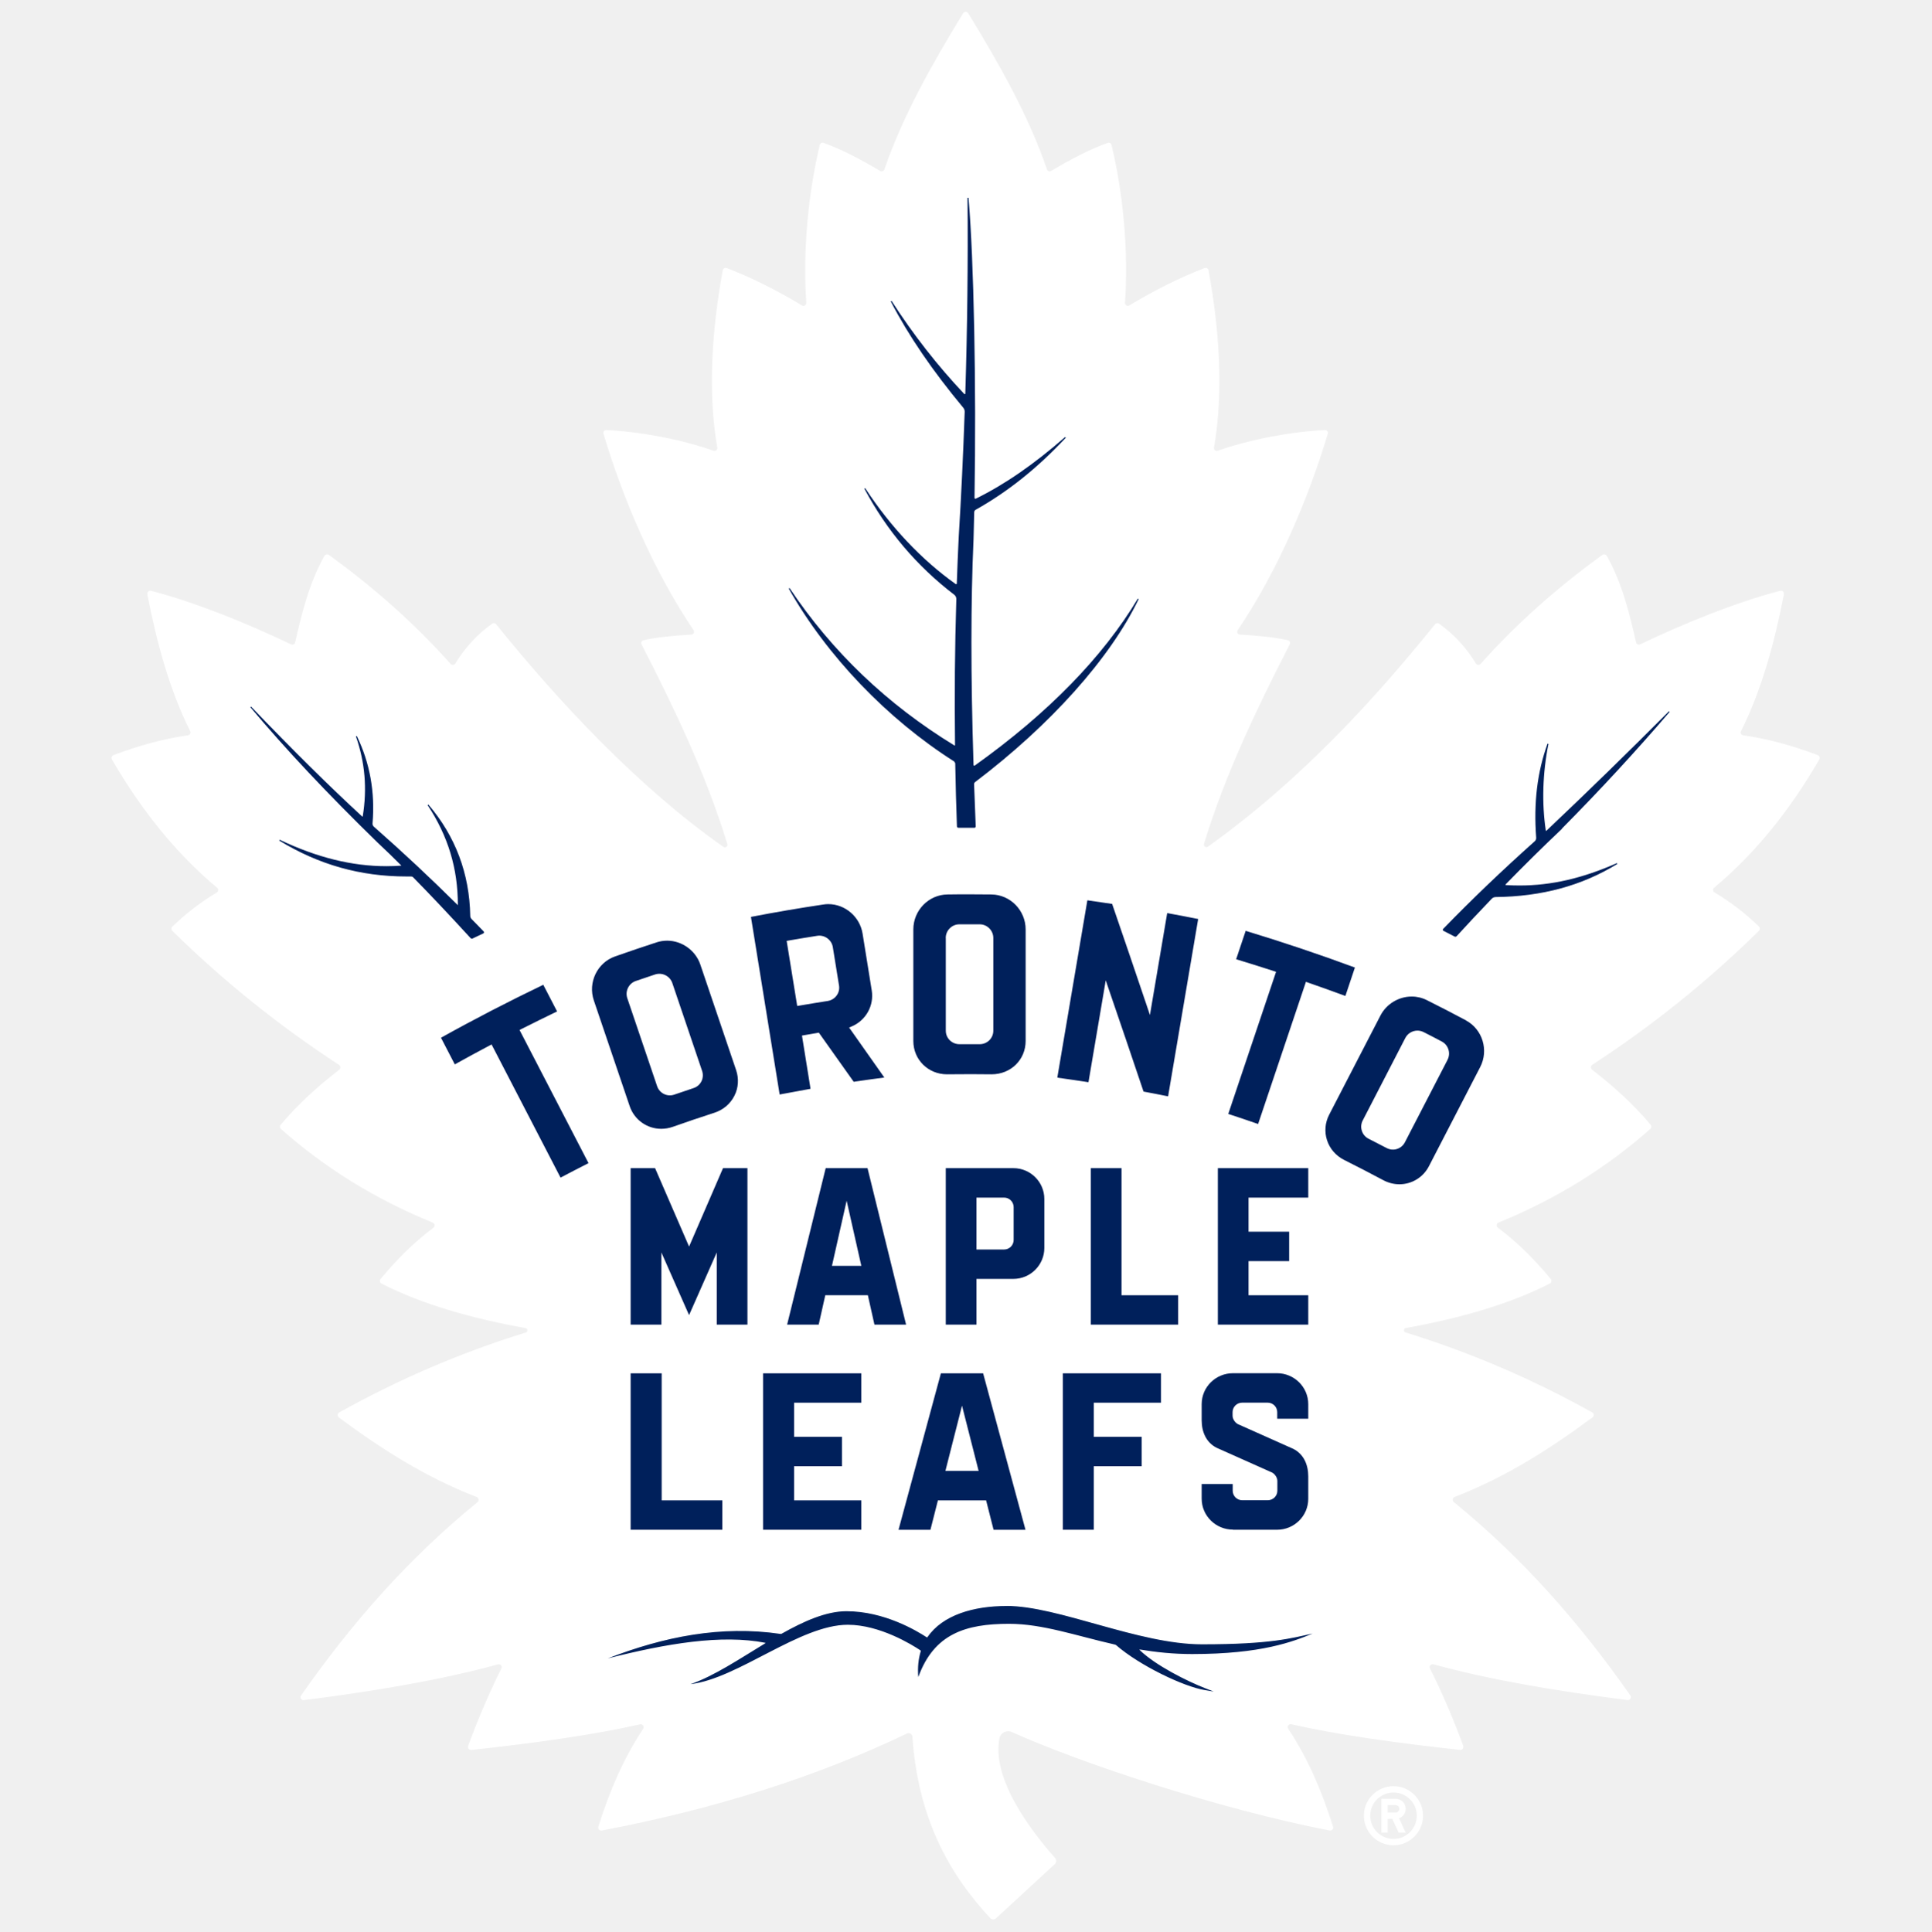
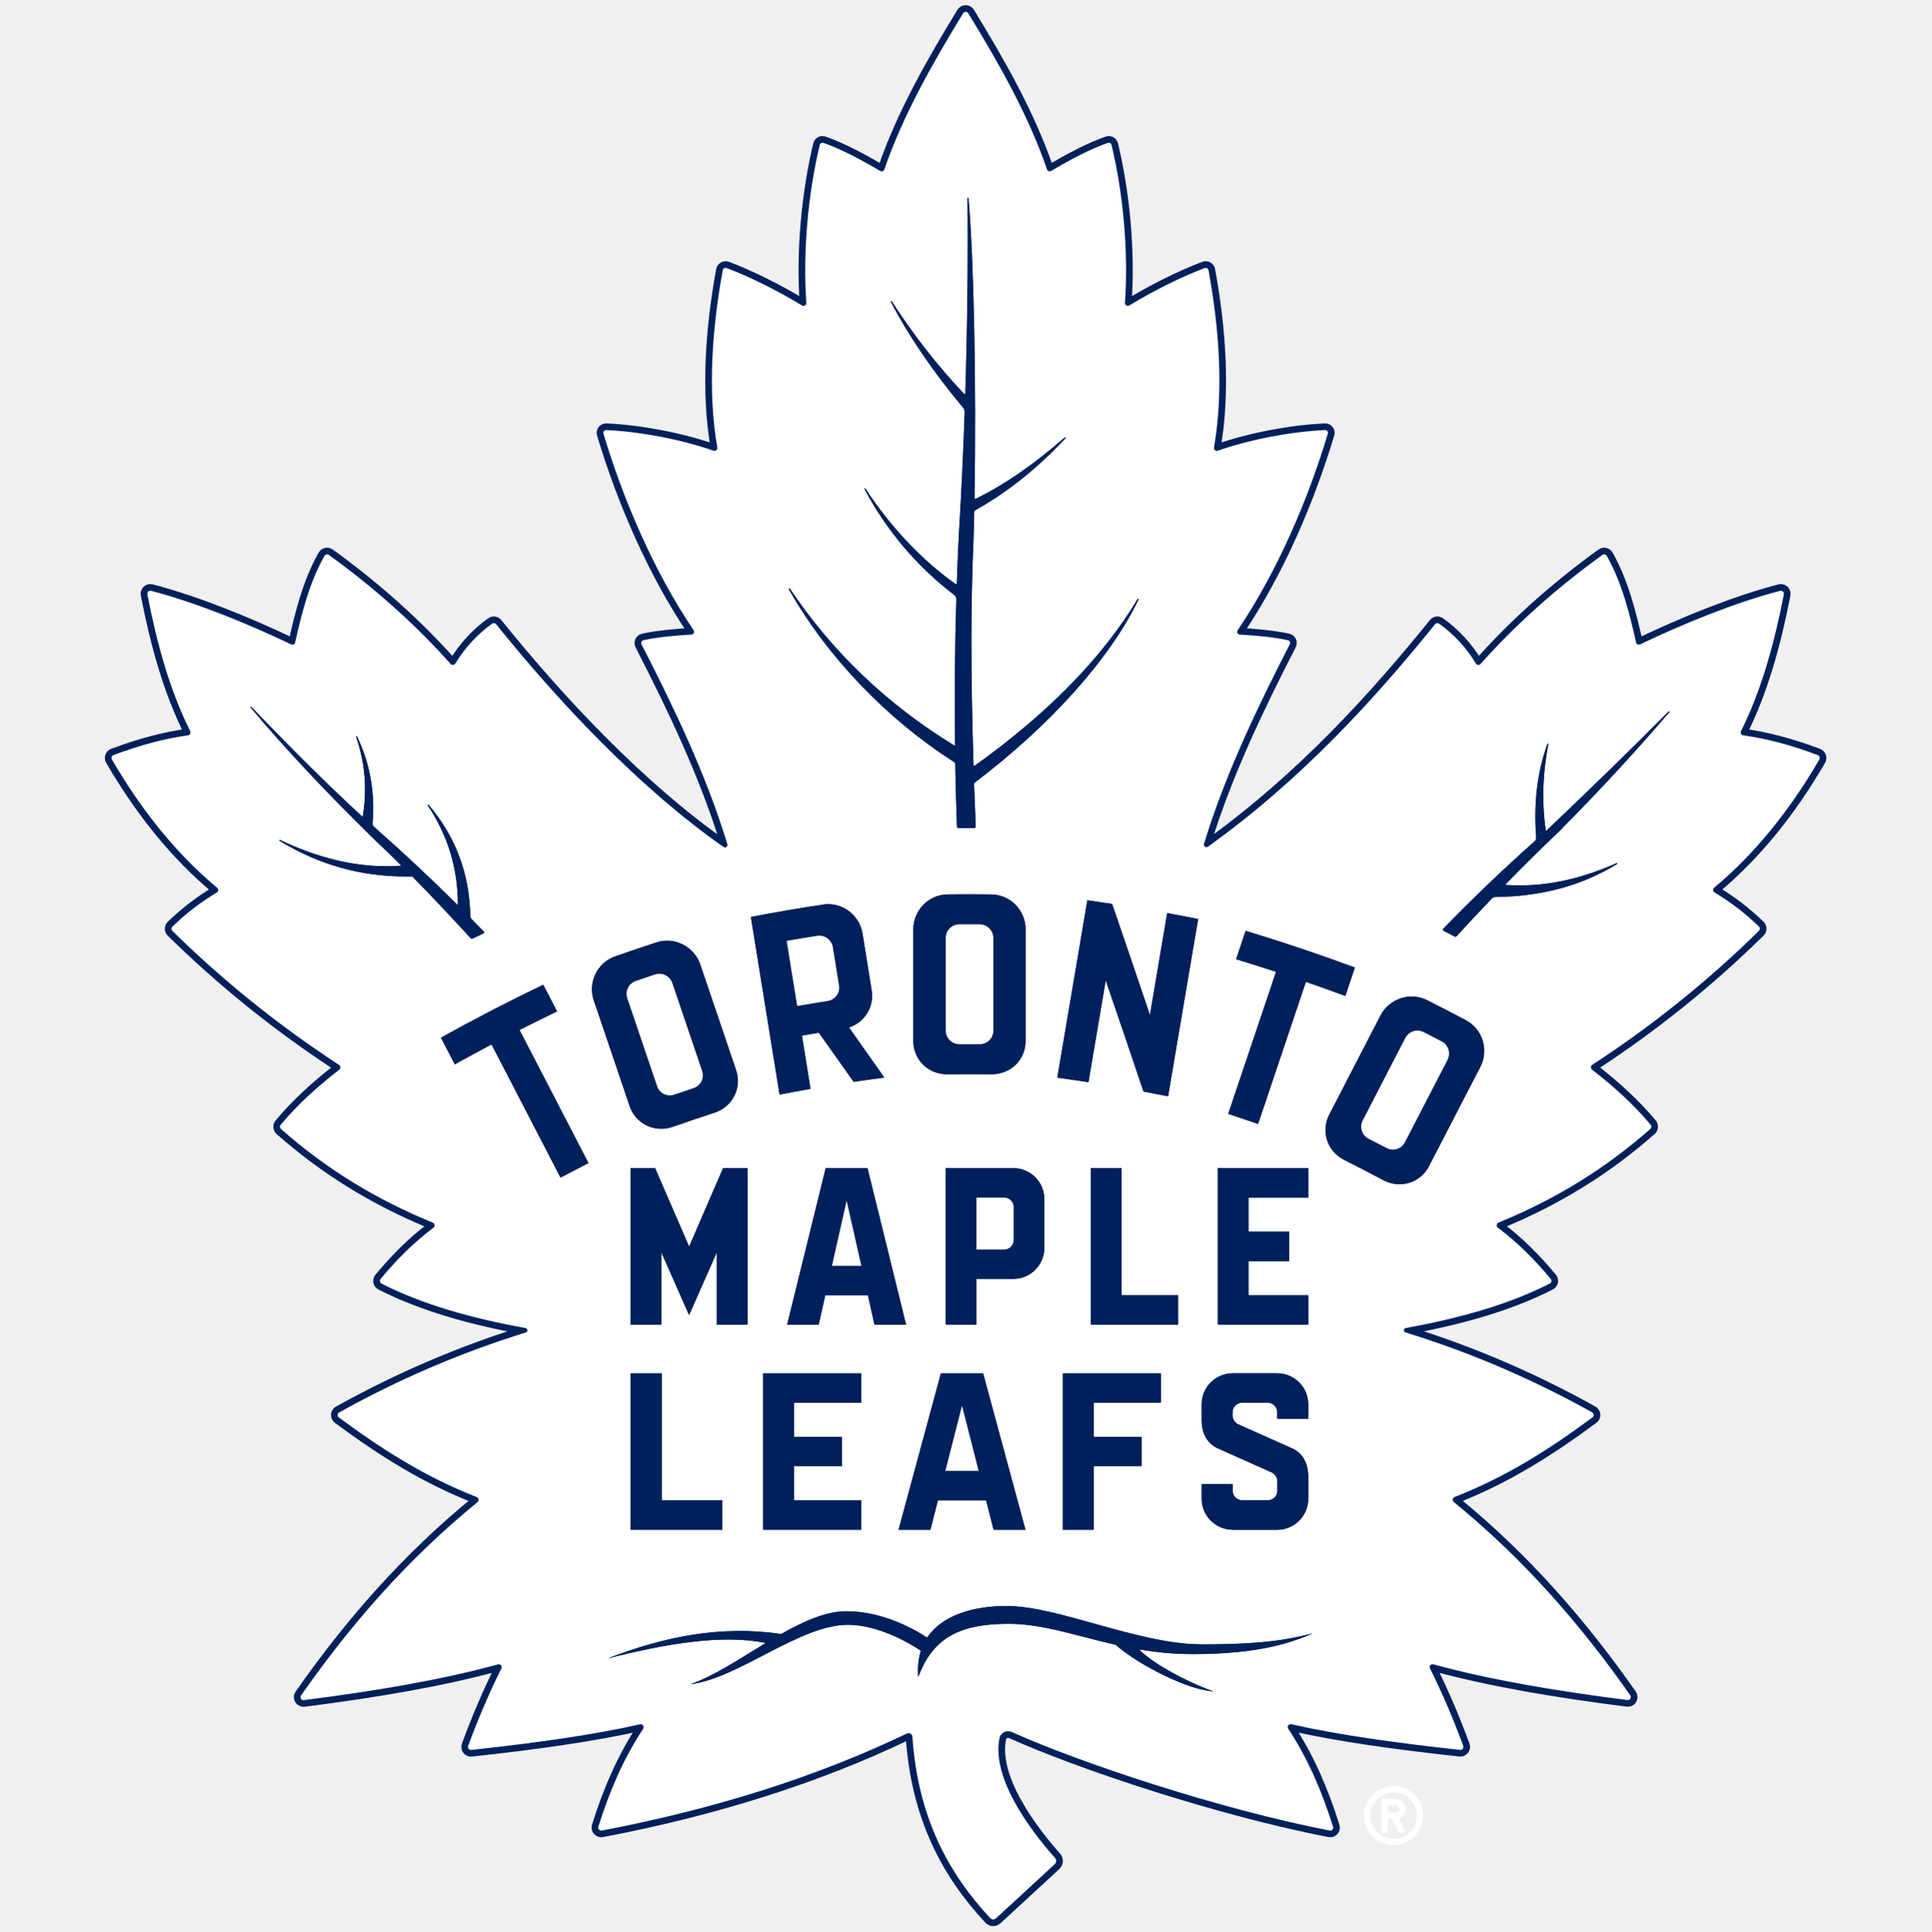
<svg xmlns="http://www.w3.org/2000/svg" viewBox="190 30 580 580">
  <path fill="#fff" d="M478.111 343.6h6.127c2.247 0 4.064-1.815 4.064-4.04v-27.862c0-2.246-1.838-4.103-4.084-4.103h-6.127c-2.247 0-4.085 1.857-4.085 4.103v27.862c0 2.225 1.818 4.04 4.085 4.04zM491.57 389.67h-8.313v15.596h8.313a2.867 2.867 0 0 0 2.859-2.858v-9.88a2.867 2.867 0 0 0-2.859-2.857M439.857 410.164h8.803l-4.412-19.575zM430.115 332.007a410 410 0 0 1 8.476-1.388 3.92 3.92 0 0 0 2.655-1.633 4 4 0 0 0 .715-3.021l-1.859-11.512c-.347-2.184-2.45-3.756-4.677-3.41q-4.258.675-8.516 1.41l-.695.122 3.166 19.555.715-.123zM478.928 452.19l-5.004 19.576h9.987zM622.996 342.785c-1.818-.94-3.615-1.878-5.433-2.817a4.16 4.16 0 0 0-1.858-.45 4.11 4.11 0 0 0-3.656 2.226l-12.785 24.759a4.09 4.09 0 0 0-.266 3.103c.327 1.04 1.062 1.877 2.022 2.388 1.818.918 3.615 1.857 5.433 2.796.592.306 1.246.47 1.879.47 1.511 0 2.9-.837 3.594-2.184l12.806-24.76c1.041-2 .265-4.47-1.736-5.511z" />
+   <path fill="none" stroke="#00205b" stroke-width="4" stroke-linejoin="round" stroke-linecap="round" d="M736.388 258.096a.926.926 0 0 0-.47-1.327c-7.72-2.898-15.012-4.898-22.384-5.94-.593-.081-.94-.714-.654-1.245 6.045-12.104 9.946-26.025 12.867-41.09.122-.652-.47-1.223-1.103-1.06-13.582 3.53-29.124 9.9-42.073 16.085a.852.852 0 0 1-1.205-.572c-1.9-8.37-4.166-17.82-8.802-26.005-.266-.47-.9-.592-1.328-.285-13.683 9.899-25.917 20.779-36.578 32.74a.875.875 0 0 1-1.41-.143 40 40 0 0 0-11.05-11.961.867.867 0 0 0-1.183.163c-17.565 21.718-39.683 46.396-68.236 66.828-.592.429-1.41-.163-1.184-.857 6.474-21.187 16.237-41.375 25.754-59.908.266-.511 0-1.123-.572-1.246-4.003-.898-9.333-1.408-14.398-1.694a.84.84 0 0 1-.654-1.327c12.029-17.82 21.22-39.517 27.06-59.01.165-.551-.264-1.123-.836-1.082-10.05.449-22.201 2.715-32.25 6.205a.842.842 0 0 1-1.102-.94c2.94-16.838 1.573-35.74-1.634-53.253a.887.887 0 0 0-1.164-.674c-7.087 2.674-15.236 6.757-22.63 11.227a.86.86 0 0 1-1.306-.796c1.103-15.84-.634-33.353-4.044-47.437a.84.84 0 0 0-1.083-.592c-5.167 1.796-11.233 4.98-17.033 8.43-.49.285-1.103.06-1.266-.47-5.453-15.962-14.215-31.475-23.651-46.886a.9.9 0 0 0-1.532 0c-9.435 15.411-18.177 30.945-23.65 46.886a.88.88 0 0 1-1.287.47c-5.8-3.45-11.866-6.634-17.033-8.43a.84.84 0 0 0-1.082.592c-3.391 14.104-5.147 31.597-4.044 47.437a.855.855 0 0 1-1.307.796c-7.394-4.47-15.522-8.553-22.63-11.227a.876.876 0 0 0-1.164.674c-3.206 17.513-4.575 36.394-1.634 53.254a.842.842 0 0 1-1.103.939c-10.048-3.49-22.2-5.756-32.25-6.205-.57-.02-1.02.53-.836 1.082 5.82 19.493 15.032 41.19 27.06 59.01.369.552 0 1.307-.652 1.327-5.065.286-10.396.796-14.4 1.694a.863.863 0 0 0-.571 1.246c9.518 18.574 19.3 38.782 25.775 60.01.204.674-.572 1.245-1.144.837-25.284-17.676-49.548-43.6-68.317-66.91a.867.867 0 0 0-1.184-.163c-4.718 3.388-8.292 7.45-11.05 11.96-.306.512-1.021.593-1.41.144-10.66-11.941-22.873-22.841-36.577-32.74-.43-.307-1.062-.184-1.328.285-4.636 8.186-6.903 17.636-8.803 26.005a.847.847 0 0 1-1.205.572c-12.928-6.185-28.49-12.554-42.072-16.085-.633-.163-1.226.408-1.103 1.06 2.92 15.065 6.82 28.986 12.867 41.09.265.552-.061 1.164-.654 1.246-7.373 1.04-14.664 3.04-22.384 5.939a.925.925 0 0 0-.47 1.327c9.089 15.615 19.566 28.495 31.616 38.538a.85.85 0 0 1-.123 1.408 73 73 0 0 0-13.336 10.247.887.887 0 0 0 0 1.286 323 323 0 0 0 50.038 40.23.898.898 0 0 1 .06 1.47c-6.678 5.165-12.54 10.513-17.584 16.535a.923.923 0 0 0 .102 1.265c13.112 11.594 28.124 21.004 45.565 28.107a.899.899 0 0 1 .205 1.55c-6.21 4.655-11.233 9.82-15.87 15.392-.367.449-.224 1.123.286 1.368 12.459 6.388 27.572 10.532 43.258 13.369.714.123.776 1.123.08 1.327-20.034 6.205-38.415 14.207-56.041 24.004a.908.908 0 0 0-.102 1.51c12.908 9.574 26.08 17.943 41.398 23.903a.9.9 0 0 1 .246 1.53c-20.935 17.065-38.05 36.68-53 58.052-.45.633.082 1.51.858 1.408 21.343-2.714 41.194-6.041 58.309-10.736.736-.204 1.328.55 1 1.225-3.655 7.307-6.963 15.084-9.986 23.249a.923.923 0 0 0 .96 1.224c19.239-2.082 36.722-4.531 50.67-7.695.777-.184 1.369.674.92 1.347-5.902 8.98-10.09 18.718-13.44 29.393-.203.653.369 1.286 1.043 1.164 33.719-6.43 64.416-16.085 91.64-29.148a1.14 1.14 0 0 1 1.634.959c1.634 24.168 10.805 40.987 23.365 54.479.47.51 1.246.53 1.756.06l17.626-16.246a1.32 1.32 0 0 0 .102-1.858c-3.492-3.98-19.525-22.167-16.686-36.006.347-1.654 2.165-2.531 3.697-1.837 20.32 9.185 62.414 23.208 95.48 29.597a.888.888 0 0 0 1-1.143c-3.37-10.696-7.535-20.433-13.458-29.434-.45-.674.143-1.531.919-1.347 13.949 3.163 31.432 5.613 50.67 7.695.675.082 1.185-.592.96-1.225-3.022-8.165-6.31-15.941-9.987-23.25-.347-.672.266-1.407 1-1.224 17.116 4.695 36.968 8.022 58.31 10.737.777.102 1.308-.776.858-1.408-14.95-21.351-32.065-40.987-52.999-58.052a.894.894 0 0 1 .245-1.53c15.318-5.961 28.491-14.33 41.399-23.903a.898.898 0 0 0-.102-1.51c-17.605-9.798-36.007-17.8-56.043-24.004-.694-.205-.633-1.205.082-1.327 15.685-2.837 30.799-6.981 43.257-13.37a.89.89 0 0 0 .266-1.367c-4.636-5.573-9.681-10.737-15.869-15.391a.891.891 0 0 1 .204-1.551c17.442-7.104 32.453-16.513 45.565-28.107a.92.92 0 0 0 .102-1.266c-5.045-6.021-10.906-11.37-17.585-16.533-.49-.388-.469-1.143.062-1.47a320.7 320.7 0 0 0 50.037-40.232.887.887 0 0 0 0-1.286 71.2 71.2 0 0 0-13.336-10.246.853.853 0 0 1-.123-1.41c12.05-10.041 22.548-22.921 31.616-38.536zm-163.839 63.542a597 597 0 0 0-11.314-3.552l2.859-8.532a567 567 0 0 1 32.8 11.023l-2.859 8.532a559 559 0 0 0-11.172-4.001l-.674-.245-14.357 42.68a787 787 0 0 0-8.966-3.02l14.357-42.681-.674-.224zm-16.788 59.194h27.143v8.839h-17.932v10.246h12.193v8.839h-12.193v10.246h17.932v8.839h-27.143zm-4.861 94.915h9.314v2c0 1.572 1.286 2.858 2.879 2.858h7.639c1.593 0 2.9-1.286 2.9-2.857v-2.92c0-1.061-.756-2.102-1.552-2.53-.225-.123-16.686-7.451-16.686-7.451-3.146-1.592-4.494-4.776-4.494-8.267v-4.837c0-5.123 4.208-9.287 9.395-9.287h13.235c5.187 0 9.374 4.164 9.374 9.287v4.368h-9.313v-1.96c0-1.571-1.287-2.857-2.88-2.857h-7.638c-1.593 0-2.9 1.286-2.9 2.857v1.04c0 1.063.755 2.104 1.552 2.533.225.122 16.686 7.45 16.686 7.45 3.145 1.592 4.493 4.776 4.493 8.267v6.736c0 5.123-4.207 9.287-9.374 9.287h-13.235c-5.187 0-9.395-4.164-9.395-9.287zm-15.542-140.902 5.188-30.618c3.124.57 6.229 1.163 9.292 1.776l-9.027 53.254c-2.451-.49-4.901-.96-7.373-1.43a4190 4190 0 0 0-10.457-30.78l-.898-2.633-5.188 30.597c-3.125-.49-6.249-.94-9.354-1.367l9.027-53.255c2.472.347 4.963.694 7.435 1.082a5374 5374 0 0 1 10.456 30.7zm-2.492 126.675v8.838h-14.378v19.085h-9.313v-46.987h29.492v8.838h-20.179v10.247h14.378zm-15.256-33.7v-46.988h9.211v38.15h17.013v8.838zm-90.477-221.1c12.724 19.085 29.37 34.985 49.487 47.253.041.02.122 0 .163-.02 0 0 .041-.041.041-.082a1047 1047 0 0 1 .388-43.885c0-.49-.204-.96-.613-1.266-11.212-8.553-20.28-19.27-27-31.863l.245-.143c7.557 11.594 16.972 21.555 27.184 28.8.123.083.327 0 .327-.162.184-5.307.368-9.736.572-13.921a1508 1508 0 0 0 1.797-37.64 1.96 1.96 0 0 0-.429-1.244c-9.272-11.166-16.4-21.596-21.771-31.924l.245-.143c6.495 10.104 13.827 19.513 21.833 27.944q.061.06.122.06c.082 0 .184-.06.184-.163.613-19.738.837-39.517.674-58.806h.286c1.613 18.167 2.389 56.929 1.797 90.118 0 .06.021.143.082.184.082.082.204.102.286.06 8.68-4.265 17.462-10.327 26.857-18.533l.204.204c-8.517 9.124-17.38 16.207-27.061 21.637a.89.89 0 0 0-.449.735 734 734 0 0 1-.205 8.103c-.858 18.738-.858 40.926 0 67.829 0 .183.225.265.347.183 21.997-15.696 38.479-32.577 48.997-50.152l.245.143c-8.558 17.779-26.469 37.803-49.139 54.969a.73.73 0 0 0-.286.592c.143 4.185.306 8.45.49 12.676a.5.5 0 0 1-.123.327.42.42 0 0 1-.306.122h-4.779a.48.48 0 0 1-.429-.43 984 984 0 0 1-.511-18.88.56.56 0 0 0-.245-.45c-20.178-12.797-38.314-31.74-49.752-51.967l.245-.143zm15.727 254.8v8.838h-14.379v10.247h20.179v8.838h-29.492v-46.987h29.492v8.838h-20.179v10.247h14.379zm-5.004-42.518-1.981 8.839h-9.477l11.58-46.988h12.561l11.58 46.988h-9.476l-1.982-8.84zm34.72 23.454h12.683l12.724 46.987h-9.579l-2.246-8.838h-14.481l-2.246 8.838h-9.579zm-8.292-99.835v-33.516c0-5.715 4.595-10.43 10.253-10.491 2.205-.021 4.411-.041 6.596-.041s4.412 0 6.618.04c5.657.062 10.252 4.777 10.252 10.492v33.516c0 5.614-4.452 10.002-10.232 10.002-7.25-.081-12.295 0-13.377 0-5.678 0-10.11-4.388-10.11-10.002m30.064 71.462h-11.091v13.737h-9.211v-46.988h20.302c5.126 0 9.292 4.144 9.292 9.267v14.697c0 5.123-4.166 9.287-9.292 9.287m-57.125-112.408a10 10 0 0 1 1.511-.122c5.045 0 9.477 3.796 10.294 8.818l2.757 17.105c.735 4.552-1.736 8.98-5.984 10.798l-.817.347.51.714c3.35 4.756 6.699 9.512 10.069 14.288-3.043.409-6.127.837-9.191 1.286-3.41-4.817-6.821-9.614-10.211-14.39l-.266-.367-.429.08c-1.307.226-2.614.43-3.941.675l-.695.122 2.573 16.003a370 370 0 0 0-9.292 1.715l-8.619-53.336a519 519 0 0 1 21.71-3.715zm-30.289 178.93v8.838h-27.51v-46.987h9.313v38.149h18.218zm-1.674-52.785v-21.677l-8.313 18.799-8.312-18.8v21.678h-9.211v-46.988h7.332l10.212 23.556 10.212-23.556h7.332v46.988zm-91.192-134.35a.8.8 0 0 0-.571-.225h-1.41c-13.847 0-26.346-3.531-38.212-10.777l.143-.245c11.233 5.348 21.73 7.94 32.106 7.94 1.491 0 2.981-.061 4.452-.163a265 265 0 0 0-7.189-6.961c-15.114-14.737-27.592-28.025-38.172-40.62l.204-.183c12.581 13.125 23.488 23.943 33.393 33.026l.143-.04c1.348-8.35.674-16.228-2.042-24.045l.265-.103c3.921 8.063 5.514 16.88 4.718 26.23-.041.367.122.734.388.979a575 575 0 0 1 25.203 23.556c.02 0 .041 0 .041-.021 0-10.961-2.962-20.78-9.089-30.005l.225-.163c8.128 9.49 12.356 20.738 12.581 33.414 0 .367.143.714.408.979 1.226 1.266 2.451 2.51 3.615 3.715a.38.38 0 0 1 .102.327.35.35 0 0 1-.204.265l-3.268 1.552s-.122.04-.184.04a.48.48 0 0 1-.326-.142c-6.618-7.206-12.275-13.207-17.299-18.31zm44.258 90.179-20.709-39.987-.633.327a714 714 0 0 0-10.416 5.654l-4.146-8.001c10.028-5.593 20.362-10.921 30.717-15.901l4.146 8a644 644 0 0 0-10.641 5.247l-.633.327L366.72 379.3a653 653 0 0 0-8.394 4.348m16.36-66.4a635 635 0 0 1 12.519-4.245 10.2 10.2 0 0 1 3.146-.49c4.431 0 8.516 2.939 9.946 7.144l10.763 31.74a9.83 9.83 0 0 1-.511 7.675c-1.225 2.429-3.329 4.246-5.984 5.103a653 653 0 0 0-12.54 4.246 10.6 10.6 0 0 1-3.451.592 10.02 10.02 0 0 1-9.477-6.797l-10.763-31.741c-1.838-5.41 1.001-11.35 6.352-13.226M548 526.778c-5.596 0-10.804-.551-15.685-1.368-.082 0-.143.082-.082.143 4.779 4.654 14.317 9.389 19.689 11.492l2.553 1-2.696-.45c-6.291-1.06-19.444-7.286-26.612-13.512a.55.55 0 0 0-.307-.143c-11.723-2.674-21.771-6.246-31.82-6.246-13.05 0-22.568 3-27.265 15.983-.245-2.92.02-5.491.735-7.757.021-.102 0-.183-.082-.245-2.552-1.694-12.233-7.695-21.832-7.695-14.419 0-32.984 16.187-47.24 17.84 6.903-2.347 14.644-7.532 22.445-12.267.062-.041.041-.143-.02-.164-13.153-2.572-29.716.266-47.26 4.695 16.808-6.532 33.985-10.002 51.896-7.348.082 0 .184 0 .266-.041 6.739-3.817 13.418-6.777 19.525-6.777 11.376 0 21.138 5.899 24.099 7.838.082.04.164.02.225-.061 4.534-6.654 13.868-9.348 23.712-9.348 15.563 0 39.581 11.532 58.697 11.532 20.975 0 26.939-1.898 33.209-3.225-5.902 2.429-15.297 6.144-36.191 6.144zm86.576-176.317-15.399 29.78c-1.736 3.348-5.127 5.409-8.864 5.409-1.655 0-3.329-.428-4.82-1.224a645 645 0 0 0-11.764-6.083c-2.471-1.245-4.31-3.347-5.147-5.94a9.9 9.9 0 0 1 .654-7.654l15.399-29.781c1.777-3.45 5.453-5.695 9.374-5.695 1.593 0 3.125.368 4.555 1.082a532 532 0 0 1 11.743 6.062c5.004 2.654 6.924 8.94 4.289 14.023zm7.679-54.704c1.369.082 2.757.122 4.126.122 9.558 0 18.83-2.143 29.226-6.715l.123.245c-10.662 6.51-22.609 9.777-36.538 9.94-.429 0-.858.184-1.164.49a567 567 0 0 0-10.559 11.268.53.53 0 0 1-.388.163c-.082 0-.164 0-.225-.061l-3.329-1.715c-.102-.061-.184-.143-.204-.265 0-.123 0-.225.102-.306 8.435-8.716 17.707-17.575 27.51-26.332.286-.265.45-.653.429-1.061-.796-10.492.327-19.738 3.411-28.25l.265.082c-1.736 8.777-2.022 17.758-.796 26.004 0 .06.061.102.122.102.021 0 .062 0 .082-.041 12.949-12.267 24.978-23.983 36.783-35.863l.204.184c-9.966 11.634-20.832 23.412-32.31 35.006a686 686 0 0 0-16.972 16.738c-.041.04-.041.102-.02.122 0 0 .041.082.102.082z" />
  <path fill="#fff" d="M736.388 258.096a.926.926 0 0 0-.47-1.327c-7.72-2.898-15.012-4.898-22.384-5.94-.593-.081-.94-.714-.654-1.245 6.045-12.104 9.946-26.025 12.867-41.09.122-.652-.47-1.223-1.103-1.06-13.582 3.53-29.124 9.9-42.073 16.085a.852.852 0 0 1-1.205-.572c-1.9-8.37-4.166-17.82-8.802-26.005-.266-.47-.9-.592-1.328-.285-13.683 9.899-25.917 20.779-36.578 32.74a.875.875 0 0 1-1.41-.143 40 40 0 0 0-11.05-11.961.867.867 0 0 0-1.183.163c-17.565 21.718-39.683 46.396-68.236 66.828-.592.429-1.41-.163-1.184-.857 6.474-21.187 16.237-41.375 25.754-59.908.266-.511 0-1.123-.572-1.246-4.003-.898-9.333-1.408-14.398-1.694a.84.84 0 0 1-.654-1.327c12.029-17.82 21.22-39.517 27.06-59.01.165-.551-.264-1.123-.836-1.082-10.05.449-22.201 2.715-32.25 6.205a.842.842 0 0 1-1.102-.94c2.94-16.838 1.573-35.74-1.634-53.253a.887.887 0 0 0-1.164-.674c-7.087 2.674-15.236 6.757-22.63 11.227a.86.86 0 0 1-1.306-.796c1.103-15.84-.634-33.353-4.044-47.437a.84.84 0 0 0-1.083-.592c-5.167 1.796-11.233 4.98-17.033 8.43-.49.285-1.103.06-1.266-.47-5.453-15.962-14.215-31.475-23.651-46.886a.9.9 0 0 0-1.532 0c-9.435 15.411-18.177 30.945-23.65 46.886a.88.88 0 0 1-1.287.47c-5.8-3.45-11.866-6.634-17.033-8.43a.84.84 0 0 0-1.082.592c-3.391 14.104-5.147 31.597-4.044 47.437a.855.855 0 0 1-1.307.796c-7.394-4.47-15.522-8.553-22.63-11.227a.876.876 0 0 0-1.164.674c-3.206 17.513-4.575 36.394-1.634 53.254a.842.842 0 0 1-1.103.939c-10.048-3.49-22.2-5.756-32.25-6.205-.57-.02-1.02.53-.836 1.082 5.82 19.493 15.032 41.19 27.06 59.01.369.552 0 1.307-.652 1.327-5.065.286-10.396.796-14.4 1.694a.863.863 0 0 0-.571 1.246c9.518 18.574 19.3 38.782 25.775 60.01.204.674-.572 1.245-1.144.837-25.284-17.676-49.548-43.6-68.317-66.91a.867.867 0 0 0-1.184-.163c-4.718 3.388-8.292 7.45-11.05 11.96-.306.512-1.021.593-1.41.144-10.66-11.941-22.873-22.841-36.577-32.74-.43-.307-1.062-.184-1.328.285-4.636 8.186-6.903 17.636-8.803 26.005a.847.847 0 0 1-1.205.572c-12.928-6.185-28.49-12.554-42.072-16.085-.633-.163-1.226.408-1.103 1.06 2.92 15.065 6.82 28.986 12.867 41.09.265.552-.061 1.164-.654 1.246-7.373 1.04-14.664 3.04-22.384 5.939a.925.925 0 0 0-.47 1.327c9.089 15.615 19.566 28.495 31.616 38.538a.85.85 0 0 1-.123 1.408 73 73 0 0 0-13.336 10.247.887.887 0 0 0 0 1.286 323 323 0 0 0 50.038 40.23.898.898 0 0 1 .06 1.47c-6.678 5.165-12.54 10.513-17.584 16.535a.923.923 0 0 0 .102 1.265c13.112 11.594 28.124 21.004 45.565 28.107a.899.899 0 0 1 .205 1.55c-6.21 4.655-11.233 9.82-15.87 15.392-.367.449-.224 1.123.286 1.368 12.459 6.388 27.572 10.532 43.258 13.369.714.123.776 1.123.08 1.327-20.034 6.205-38.415 14.207-56.041 24.004a.908.908 0 0 0-.102 1.51c12.908 9.574 26.08 17.943 41.398 23.903a.9.9 0 0 1 .246 1.53c-20.935 17.065-38.05 36.68-53 58.052-.45.633.082 1.51.858 1.408 21.343-2.714 41.194-6.041 58.309-10.736.736-.204 1.328.55 1 1.225-3.655 7.307-6.963 15.084-9.986 23.249a.923.923 0 0 0 .96 1.224c19.239-2.082 36.722-4.531 50.67-7.695.777-.184 1.369.674.92 1.347-5.902 8.98-10.09 18.718-13.44 29.393-.203.653.369 1.286 1.043 1.164 33.719-6.43 64.416-16.085 91.64-29.148a1.14 1.14 0 0 1 1.634.959c1.634 24.168 10.805 40.987 23.365 54.479.47.51 1.246.53 1.756.06l17.626-16.246a1.32 1.32 0 0 0 .102-1.858c-3.492-3.98-19.525-22.167-16.686-36.006.347-1.654 2.165-2.531 3.697-1.837 20.32 9.185 62.414 23.208 95.48 29.597a.888.888 0 0 0 1-1.143c-3.37-10.696-7.535-20.433-13.458-29.434-.45-.674.143-1.531.919-1.347 13.949 3.163 31.432 5.613 50.67 7.695.675.082 1.185-.592.96-1.225-3.022-8.165-6.31-15.941-9.987-23.25-.347-.672.266-1.407 1-1.224 17.116 4.695 36.968 8.022 58.31 10.737.777.102 1.308-.776.858-1.408-14.95-21.351-32.065-40.987-52.999-58.052a.894.894 0 0 1 .245-1.53c15.318-5.961 28.491-14.33 41.399-23.903a.898.898 0 0 0-.102-1.51c-17.605-9.798-36.007-17.8-56.043-24.004-.694-.205-.633-1.205.082-1.327 15.685-2.837 30.799-6.981 43.257-13.37a.89.89 0 0 0 .266-1.367c-4.636-5.573-9.681-10.737-15.869-15.391a.891.891 0 0 1 .204-1.551c17.442-7.104 32.453-16.513 45.565-28.107a.92.92 0 0 0 .102-1.266c-5.045-6.021-10.906-11.37-17.585-16.533-.49-.388-.469-1.143.062-1.47a320.7 320.7 0 0 0 50.037-40.232.887.887 0 0 0 0-1.286 71.2 71.2 0 0 0-13.336-10.246.853.853 0 0 1-.123-1.41c12.05-10.041 22.548-22.921 31.616-38.536zm-163.839 63.542a597 597 0 0 0-11.314-3.552l2.859-8.532a567 567 0 0 1 32.8 11.023l-2.859 8.532a559 559 0 0 0-11.172-4.001l-.674-.245-14.357 42.68a787 787 0 0 0-8.966-3.02l14.357-42.681-.674-.224zm-16.788 59.194h27.143v8.839h-17.932v10.246h12.193v8.839h-12.193v10.246h17.932v8.839h-27.143zm-4.861 94.915h9.314v2c0 1.572 1.286 2.858 2.879 2.858h7.639c1.593 0 2.9-1.286 2.9-2.857v-2.92c0-1.061-.756-2.102-1.552-2.53-.225-.123-16.686-7.451-16.686-7.451-3.146-1.592-4.494-4.776-4.494-8.267v-4.837c0-5.123 4.208-9.287 9.395-9.287h13.235c5.187 0 9.374 4.164 9.374 9.287v4.368h-9.313v-1.96c0-1.571-1.287-2.857-2.88-2.857h-7.638c-1.593 0-2.9 1.286-2.9 2.857v1.04c0 1.063.755 2.104 1.552 2.533.225.122 16.686 7.45 16.686 7.45 3.145 1.592 4.493 4.776 4.493 8.267v6.736c0 5.123-4.207 9.287-9.374 9.287h-13.235c-5.187 0-9.395-4.164-9.395-9.287zm-15.542-140.902 5.188-30.618c3.124.57 6.229 1.163 9.292 1.776l-9.027 53.254c-2.451-.49-4.901-.96-7.373-1.43a4190 4190 0 0 0-10.457-30.78l-.898-2.633-5.188 30.597c-3.125-.49-6.249-.94-9.354-1.367l9.027-53.255c2.472.347 4.963.694 7.435 1.082a5374 5374 0 0 1 10.456 30.7zm-2.492 126.675v8.838h-14.378v19.085h-9.313v-46.987h29.492v8.838h-20.179v10.247h14.378zm-15.256-33.7v-46.988h9.211v38.15h17.013v8.838zm-90.477-221.1c12.724 19.085 29.37 34.985 49.487 47.253.041.02.122 0 .163-.02 0 0 .041-.041.041-.082a1047 1047 0 0 1 .388-43.885c0-.49-.204-.96-.613-1.266-11.212-8.553-20.28-19.27-27-31.863l.245-.143c7.557 11.594 16.972 21.555 27.184 28.8.123.083.327 0 .327-.162.184-5.307.368-9.736.572-13.921a1508 1508 0 0 0 1.797-37.64 1.96 1.96 0 0 0-.429-1.244c-9.272-11.166-16.4-21.596-21.771-31.924l.245-.143c6.495 10.104 13.827 19.513 21.833 27.944q.061.06.122.06c.082 0 .184-.06.184-.163.613-19.738.837-39.517.674-58.806h.286c1.613 18.167 2.389 56.929 1.797 90.118 0 .06.021.143.082.184.082.082.204.102.286.06 8.68-4.265 17.462-10.327 26.857-18.533l.204.204c-8.517 9.124-17.38 16.207-27.061 21.637a.89.89 0 0 0-.449.735 734 734 0 0 1-.205 8.103c-.858 18.738-.858 40.926 0 67.829 0 .183.225.265.347.183 21.997-15.696 38.479-32.577 48.997-50.152l.245.143c-8.558 17.779-26.469 37.803-49.139 54.969a.73.73 0 0 0-.286.592c.143 4.185.306 8.45.49 12.676a.5.5 0 0 1-.123.327.42.42 0 0 1-.306.122h-4.779a.48.48 0 0 1-.429-.43 984 984 0 0 1-.511-18.88.56.56 0 0 0-.245-.45c-20.178-12.797-38.314-31.74-49.752-51.967l.245-.143zm15.727 254.8v8.838h-14.379v10.247h20.179v8.838h-29.492v-46.987h29.492v8.838h-20.179v10.247h14.379zm-5.004-42.518-1.981 8.839h-9.477l11.58-46.988h12.561l11.58 46.988h-9.476l-1.982-8.84zm34.72 23.454h12.683l12.724 46.987h-9.579l-2.246-8.838h-14.481l-2.246 8.838h-9.579zm-8.292-99.835v-33.516c0-5.715 4.595-10.43 10.253-10.491 2.205-.021 4.411-.041 6.596-.041s4.412 0 6.618.04c5.657.062 10.252 4.777 10.252 10.492v33.516c0 5.614-4.452 10.002-10.232 10.002-7.25-.081-12.295 0-13.377 0-5.678 0-10.11-4.388-10.11-10.002m30.064 71.462h-11.091v13.737h-9.211v-46.988h20.302c5.126 0 9.292 4.144 9.292 9.267v14.697c0 5.123-4.166 9.287-9.292 9.287m-57.125-112.408a10 10 0 0 1 1.511-.122c5.045 0 9.477 3.796 10.294 8.818l2.757 17.105c.735 4.552-1.736 8.98-5.984 10.798l-.817.347.51.714c3.35 4.756 6.699 9.512 10.069 14.288-3.043.409-6.127.837-9.191 1.286-3.41-4.817-6.821-9.614-10.211-14.39l-.266-.367-.429.08c-1.307.226-2.614.43-3.941.675l-.695.122 2.573 16.003a370 370 0 0 0-9.292 1.715l-8.619-53.336a519 519 0 0 1 21.71-3.715zm-30.289 178.93v8.838h-27.51v-46.987h9.313v38.149h18.218zm-1.674-52.785v-21.677l-8.313 18.799-8.312-18.8v21.678h-9.211v-46.988h7.332l10.212 23.556 10.212-23.556h7.332v46.988zm-91.192-134.35a.8.8 0 0 0-.571-.225h-1.41c-13.847 0-26.346-3.531-38.212-10.777l.143-.245c11.233 5.348 21.73 7.94 32.106 7.94 1.491 0 2.981-.061 4.452-.163a265 265 0 0 0-7.189-6.961c-15.114-14.737-27.592-28.025-38.172-40.62l.204-.183c12.581 13.125 23.488 23.943 33.393 33.026l.143-.04c1.348-8.35.674-16.228-2.042-24.045l.265-.103c3.921 8.063 5.514 16.88 4.718 26.23-.041.367.122.734.388.979a575 575 0 0 1 25.203 23.556c.02 0 .041 0 .041-.021 0-10.961-2.962-20.78-9.089-30.005l.225-.163c8.128 9.49 12.356 20.738 12.581 33.414 0 .367.143.714.408.979 1.226 1.266 2.451 2.51 3.615 3.715a.38.38 0 0 1 .102.327.35.35 0 0 1-.204.265l-3.268 1.552s-.122.04-.184.04a.48.48 0 0 1-.326-.142c-6.618-7.206-12.275-13.207-17.299-18.31zm44.258 90.179-20.709-39.987-.633.327a714 714 0 0 0-10.416 5.654l-4.146-8.001c10.028-5.593 20.362-10.921 30.717-15.901l4.146 8a644 644 0 0 0-10.641 5.247l-.633.327L366.72 379.3a653 653 0 0 0-8.394 4.348m16.36-66.4a635 635 0 0 1 12.519-4.245 10.2 10.2 0 0 1 3.146-.49c4.431 0 8.516 2.939 9.946 7.144l10.763 31.74a9.83 9.83 0 0 1-.511 7.675c-1.225 2.429-3.329 4.246-5.984 5.103a653 653 0 0 0-12.54 4.246 10.6 10.6 0 0 1-3.451.592 10.02 10.02 0 0 1-9.477-6.797l-10.763-31.741c-1.838-5.41 1.001-11.35 6.352-13.226M548 526.778c-5.596 0-10.804-.551-15.685-1.368-.082 0-.143.082-.082.143 4.779 4.654 14.317 9.389 19.689 11.492l2.553 1-2.696-.45c-6.291-1.06-19.444-7.286-26.612-13.512a.55.55 0 0 0-.307-.143c-11.723-2.674-21.771-6.246-31.82-6.246-13.05 0-22.568 3-27.265 15.983-.245-2.92.02-5.491.735-7.757.021-.102 0-.183-.082-.245-2.552-1.694-12.233-7.695-21.832-7.695-14.419 0-32.984 16.187-47.24 17.84 6.903-2.347 14.644-7.532 22.445-12.267.062-.041.041-.143-.02-.164-13.153-2.572-29.716.266-47.26 4.695 16.808-6.532 33.985-10.002 51.896-7.348.082 0 .184 0 .266-.041 6.739-3.817 13.418-6.777 19.525-6.777 11.376 0 21.138 5.899 24.099 7.838.082.04.164.02.225-.061 4.534-6.654 13.868-9.348 23.712-9.348 15.563 0 39.581 11.532 58.697 11.532 20.975 0 26.939-1.898 33.209-3.225-5.902 2.429-15.297 6.144-36.191 6.144zm86.576-176.317-15.399 29.78c-1.736 3.348-5.127 5.409-8.864 5.409-1.655 0-3.329-.428-4.82-1.224a645 645 0 0 0-11.764-6.083c-2.471-1.245-4.31-3.347-5.147-5.94a9.9 9.9 0 0 1 .654-7.654l15.399-29.781c1.777-3.45 5.453-5.695 9.374-5.695 1.593 0 3.125.368 4.555 1.082a532 532 0 0 1 11.743 6.062c5.004 2.654 6.924 8.94 4.289 14.023zm7.679-54.704c1.369.082 2.757.122 4.126.122 9.558 0 18.83-2.143 29.226-6.715l.123.245c-10.662 6.51-22.609 9.777-36.538 9.94-.429 0-.858.184-1.164.49a567 567 0 0 0-10.559 11.268.53.53 0 0 1-.388.163c-.082 0-.164 0-.225-.061l-3.329-1.715c-.102-.061-.184-.143-.204-.265 0-.123 0-.225.102-.306 8.435-8.716 17.707-17.575 27.51-26.332.286-.265.45-.653.429-1.061-.796-10.492.327-19.738 3.411-28.25l.265.082c-1.736 8.777-2.022 17.758-.796 26.004 0 .06.061.102.122.102.021 0 .062 0 .082-.041 12.949-12.267 24.978-23.983 36.783-35.863l.204.184c-9.966 11.634-20.832 23.412-32.31 35.006a686 686 0 0 0-16.972 16.738c-.041.04-.041.102-.02.122 0 0 .041.082.102.082z" />
  <path fill="#fff" d="M391.167 358.95c.45 0 .899-.081 1.328-.224a320 320 0 0 1 5.78-1.96 4.11 4.11 0 0 0 2.369-2.041c.49-.98.551-2.061.204-3.102l-8.945-26.393a4.11 4.11 0 0 0-3.901-2.796c-.429 0-.879.06-1.287.204-1.94.653-3.86 1.306-5.8 1.959a4.1 4.1 0 0 0-2.533 5.205l8.946 26.393a4.04 4.04 0 0 0 3.839 2.755" />
  <path fill="#00205b" d="M476.64 258.85a.56.56 0 0 1 .245.45c.123 6.696.286 12.88.511 18.88 0 .226.184.41.429.41h4.779v.02a.42.42 0 0 0 .306-.122.47.47 0 0 0 .123-.327 1361 1361 0 0 1-.491-12.676c0-.224.103-.45.286-.592 22.671-17.166 40.582-37.19 49.14-54.97l-.246-.142c-10.518 17.575-27 34.456-48.996 50.152-.122.082-.347 0-.347-.184-.858-26.902-.837-49.09 0-67.828.082-2.531.143-5.164.204-8.103a.85.85 0 0 1 .45-.735c9.68-5.43 18.544-12.513 27.061-21.637l-.204-.204c-9.375 8.206-18.157 14.268-26.857 18.534-.102.04-.225.02-.286-.061a.3.3 0 0 1-.082-.184c.572-33.21-.204-71.951-1.797-90.139h-.286c.163 19.31-.061 39.089-.674 58.827 0 .102-.102.164-.184.164-.041 0-.082 0-.123-.062-7.985-8.43-15.338-17.84-21.832-27.943l-.245.143c5.371 10.328 12.499 20.779 21.771 31.924.286.347.449.796.429 1.245-.449 12.798-1.042 25.453-1.797 37.639a962 962 0 0 0-.572 13.92c0 .185-.204.246-.327.164-10.212-7.246-19.607-17.207-27.184-28.801l-.245.143c6.72 12.594 15.788 23.31 27 31.863.388.306.613.776.613 1.265a1014 1014 0 0 0-.388 43.886c0 .04 0 .08-.041.08-.041.042-.102.063-.163.022-20.097-12.268-36.742-28.148-49.487-47.253l-.245.142c11.437 20.229 29.574 39.17 49.752 51.969zM331.694 311.922s.123 0 .184-.041l3.268-1.551c.102-.061.183-.143.204-.265s0-.245-.102-.327c-1.164-1.204-2.369-2.47-3.615-3.715a1.37 1.37 0 0 1-.409-.98c-.224-12.675-4.452-23.922-12.581-33.414l-.224.164c6.127 9.246 9.109 19.064 9.088 30.005 0 .02-.02.02-.041.02a575 575 0 0 0-25.202-23.555 1.13 1.13 0 0 1-.388-.98c.796-9.348-.797-18.166-4.718-26.23l-.266.103c2.737 7.838 3.411 15.697 2.043 24.045l-.143.04c-9.885-9.103-20.812-19.9-33.393-33.025l-.204.184c10.579 12.594 23.058 25.882 38.171 40.619a265 265 0 0 1 7.19 6.96 64 64 0 0 1-4.453.164c-10.375 0-20.893-2.593-32.106-7.94l-.143.245c11.867 7.246 24.366 10.777 38.213 10.777h1.409c.225 0 .409.082.572.224 5.024 5.103 10.682 11.084 17.299 18.31a.4.4 0 0 0 .327.143zM659.125 278.814c11.478-11.594 22.344-23.371 32.31-35.006l-.204-.184a1739 1739 0 0 1-36.783 35.864.15.15 0 0 1-.082.04c-.04 0-.102-.02-.122-.102-1.226-8.246-.96-17.227.796-26.004l-.265-.082c-3.084 8.512-4.207 17.758-3.411 28.25.021.388-.122.796-.429 1.06-9.803 8.758-19.075 17.617-27.51 26.333a.35.35 0 0 0-.102.306c0 .122.081.204.204.265l3.329 1.715s.163.06.225.06a.56.56 0 0 0 .388-.162c3.104-3.41 6.576-7.104 10.559-11.268a1.64 1.64 0 0 1 1.164-.49c13.929-.163 25.876-3.408 36.538-9.94l-.123-.245c-10.375 4.572-19.668 6.716-29.226 6.716a69 69 0 0 1-4.126-.123c-.061 0-.102-.061-.102-.082 0-.02-.02-.081.02-.122a592 592 0 0 1 16.973-16.738zM492.264 512.325c-9.844 0-19.178 2.694-23.712 9.349-.061.08-.143.102-.224.06-2.962-1.938-12.724-7.837-24.1-7.837-6.127 0-12.785 2.98-19.525 6.777a.4.4 0 0 1-.266.04c-17.911-2.633-35.087.837-51.896 7.349 17.564-4.45 34.107-7.267 47.26-4.695.082 0 .102.122.021.163-7.802 4.736-15.543 9.92-22.446 12.268 14.235-1.654 32.821-17.84 47.24-17.84 9.599 0 19.28 5.98 21.833 7.695.081.06.102.143.081.245-.694 2.266-.98 4.838-.735 7.756 4.698-12.981 14.215-15.982 27.266-15.982 10.028 0 20.076 3.572 31.82 6.246.102.02.204.082.306.143 7.169 6.226 20.342 12.472 26.612 13.513l2.696.449-2.553-1.001c-5.372-2.102-14.909-6.838-19.688-11.491-.062-.062 0-.143.081-.143 4.881.816 10.069 1.367 15.686 1.367 20.872 0 30.267-3.735 36.19-6.144-6.27 1.327-12.254 3.225-33.209 3.225-19.116 0-43.114-11.532-58.697-11.532zM487.792 352.643c5.8 0 10.232-4.388 10.232-10.002v-33.516c0-5.715-4.595-10.41-10.253-10.491-2.205-.021-4.411-.041-6.617-.041s-4.411 0-6.597.04c-5.657.062-10.252 4.777-10.252 10.492v33.516c0 5.614 4.452 10.002 10.109 10.002 1.083 0 6.127-.081 13.378 0m-13.766-40.946c0-2.245 1.838-4.103 4.085-4.103h6.127c2.247 0 4.085 1.858 4.085 4.103v27.862c0 2.225-1.818 4.042-4.064 4.042h-6.128c-2.267 0-4.084-1.817-4.084-4.042v-27.862zM414.471 380.832h-7.332l-10.192 23.555-10.212-23.555h-7.332v46.988h9.232v-21.677l8.312 18.819 8.313-18.82v21.678h9.211zM433.424 357.012l-2.574-16.003.695-.123c1.307-.224 2.614-.45 3.942-.673l.428-.082.266.367c3.411 4.777 6.801 9.574 10.212 14.39 3.063-.448 6.147-.897 9.19-1.285a4210 4210 0 0 0-10.068-14.288l-.511-.715.817-.347c4.248-1.817 6.719-6.246 5.984-10.798l-2.757-17.105c-.817-5.021-5.229-8.818-10.294-8.818-.51 0-1.021.04-1.511.123a518 518 0 0 0-21.71 3.715l8.618 53.336a738 738 0 0 1 9.293-1.715zm-6.495-44.56c2.839-.49 5.657-.96 8.517-1.408 2.226-.347 4.329 1.225 4.677 3.409l1.858 11.512a3.97 3.97 0 0 1-.715 3.02 4.12 4.12 0 0 1-2.655 1.634c-2.839.449-5.657.898-8.475 1.388l-.715.123-3.166-19.555.694-.122zM503.64 404.796v-14.697c0-5.123-4.166-9.267-9.293-9.267h-20.301v46.988h9.211v-13.737h11.09c5.127 0 9.293-4.164 9.293-9.287m-9.211-2.39a2.867 2.867 0 0 1-2.859 2.859h-8.313V389.67h8.313a2.867 2.867 0 0 1 2.859 2.858zM379.403 442.455v46.968h27.531v-8.818h-18.218v-38.15zM630.267 336.436a489 489 0 0 0-11.744-6.062 10.1 10.1 0 0 0-4.554-1.082c-3.901 0-7.577 2.225-9.375 5.695l-15.399 29.78c-1.246 2.409-1.471 5.124-.654 7.655.838 2.592 2.676 4.695 5.147 5.94a497 497 0 0 1 11.764 6.083 10.3 10.3 0 0 0 4.82 1.224 9.96 9.96 0 0 0 8.864-5.41l15.399-29.78c2.635-5.082.695-11.37-4.29-14.022zm-5.535 11.88-12.806 24.759a4.036 4.036 0 0 1-5.473 1.715 441 441 0 0 0-5.433-2.796 3.98 3.98 0 0 1-2.022-2.39 4 4 0 0 1 .266-3.101l12.785-24.76a4.11 4.11 0 0 1 3.656-2.225c.633 0 1.286.164 1.858.449 1.818.919 3.636 1.858 5.433 2.817a4.086 4.086 0 0 1 1.736 5.51zM388.594 369.014c1.164 0 2.328-.205 3.452-.592a474 474 0 0 1 12.54-4.246c2.634-.857 4.758-2.674 5.984-5.103 1.205-2.388 1.368-5.103.51-7.675l-10.763-31.74c-1.429-4.205-5.514-7.144-9.946-7.144-1.062 0-2.124.163-3.145.49a564 564 0 0 0-12.52 4.245c-5.331 1.878-8.19 7.818-6.352 13.227l10.763 31.74a10 10 0 0 0 9.477 6.798m-7.659-44.396c1.94-.674 3.86-1.327 5.8-1.96a4.13 4.13 0 0 1 5.188 2.593l8.946 26.392a4.1 4.1 0 0 1-.205 3.103 4.04 4.04 0 0 1-2.369 2.04c-1.94.634-3.86 1.307-5.78 1.96a4.042 4.042 0 0 1-5.167-2.531l-8.945-26.392a4.1 4.1 0 0 1 2.532-5.205M346.664 339.008a644 644 0 0 1 10.641-5.246l-4.146-8.001c-10.355 4.98-20.689 10.308-30.717 15.9l4.146 8.002c3.431-1.898 6.923-3.817 10.416-5.654l.633-.327 20.71 39.987a647 647 0 0 1 8.394-4.348l-20.71-39.986zM516.568 300.39l-9.027 53.254c3.104.429 6.229.898 9.354 1.368l5.188-30.598.898 2.634a5381 5381 0 0 1 10.457 30.78c2.45.45 4.922.939 7.373 1.429l9.027-53.254a546 546 0 0 0-9.293-1.776l-5.187 30.618-.9-2.674a5296 5296 0 0 0-10.456-30.7 905 905 0 0 0-7.434-1.081M560.295 489.423h13.235c5.187 0 9.374-4.164 9.374-9.287V473.4c0-3.49-1.348-6.674-4.493-8.267 0 0-16.461-7.327-16.686-7.45-.776-.43-1.552-1.47-1.552-2.531v-1.041c0-1.572 1.286-2.858 2.9-2.858h7.638c1.593 0 2.88 1.286 2.88 2.858v1.96h9.313v-4.37c0-5.122-4.207-9.286-9.374-9.286h-13.235c-5.187 0-9.395 4.164-9.395 9.287v4.838c0 3.49 1.348 6.675 4.494 8.267 0 0 16.461 7.328 16.686 7.45.776.429 1.552 1.47 1.552 2.53v2.92c0 1.572-1.287 2.858-2.9 2.858h-7.639a2.87 2.87 0 0 1-2.879-2.858v-2H550.9v4.388c0 5.124 4.208 9.288 9.395 9.288zM582.904 419.002h-17.932v-10.247h12.193v-8.838h-12.193V389.67h17.932v-8.838h-27.143v46.988h27.143zM538.667 451.273v-8.818h-29.472v46.968h9.293v-19.065h14.378v-8.838h-14.378v-10.247zM567.852 367.545l14.358-42.681.674.245a608 608 0 0 1 11.172 4l2.859-8.532a584 584 0 0 0-32.8-11.022l-2.86 8.532a600 600 0 0 1 11.315 3.552l.674.224-14.358 42.68c2.982.98 5.984 1.98 8.966 3.022zM471.677 480.605h14.481l2.246 8.838h9.579l-12.724-46.988h-12.683l-12.724 46.988h9.579zm7.251-28.413 4.983 19.574h-9.987l4.983-19.574zM452.643 427.82h9.476l-11.58-46.988h-12.56l-11.581 46.988h9.477l1.981-8.838h12.785l1.981 8.838zm-12.785-17.656 4.411-19.575 4.412 19.575zM543.834 419.002h-17.013v-38.17h-9.211v46.988h26.224zM448.66 451.273v-8.818h-29.492v46.968h29.492v-8.818h-20.178v-10.247h14.378v-8.838h-14.378v-10.247z" />
  <path fill="#fff" d="M599.611 575.316c0 4.899 3.982 8.879 8.884 8.879s8.884-3.98 8.884-8.88-3.982-8.878-8.884-8.878-8.884 3.98-8.884 8.879m15.889 0c0 3.858-3.124 6.98-6.985 6.98s-6.984-3.122-6.984-6.98 3.124-6.981 6.984-6.981 6.985 3.123 6.985 6.98" />
  <path fill="#fff" d="M604.86 580.399h1.92v-4.124h1.368l1.92 4.124h2.103l-2.001-4.307a3.01 3.01 0 0 0 2.001-2.838 3.01 3.01 0 0 0-3.002-3.021h-4.289v10.166zm1.899-8.267h2.39c.613 0 1.103.49 1.103 1.122s-.511 1.103-1.103 1.103h-2.39z" />
</svg>
